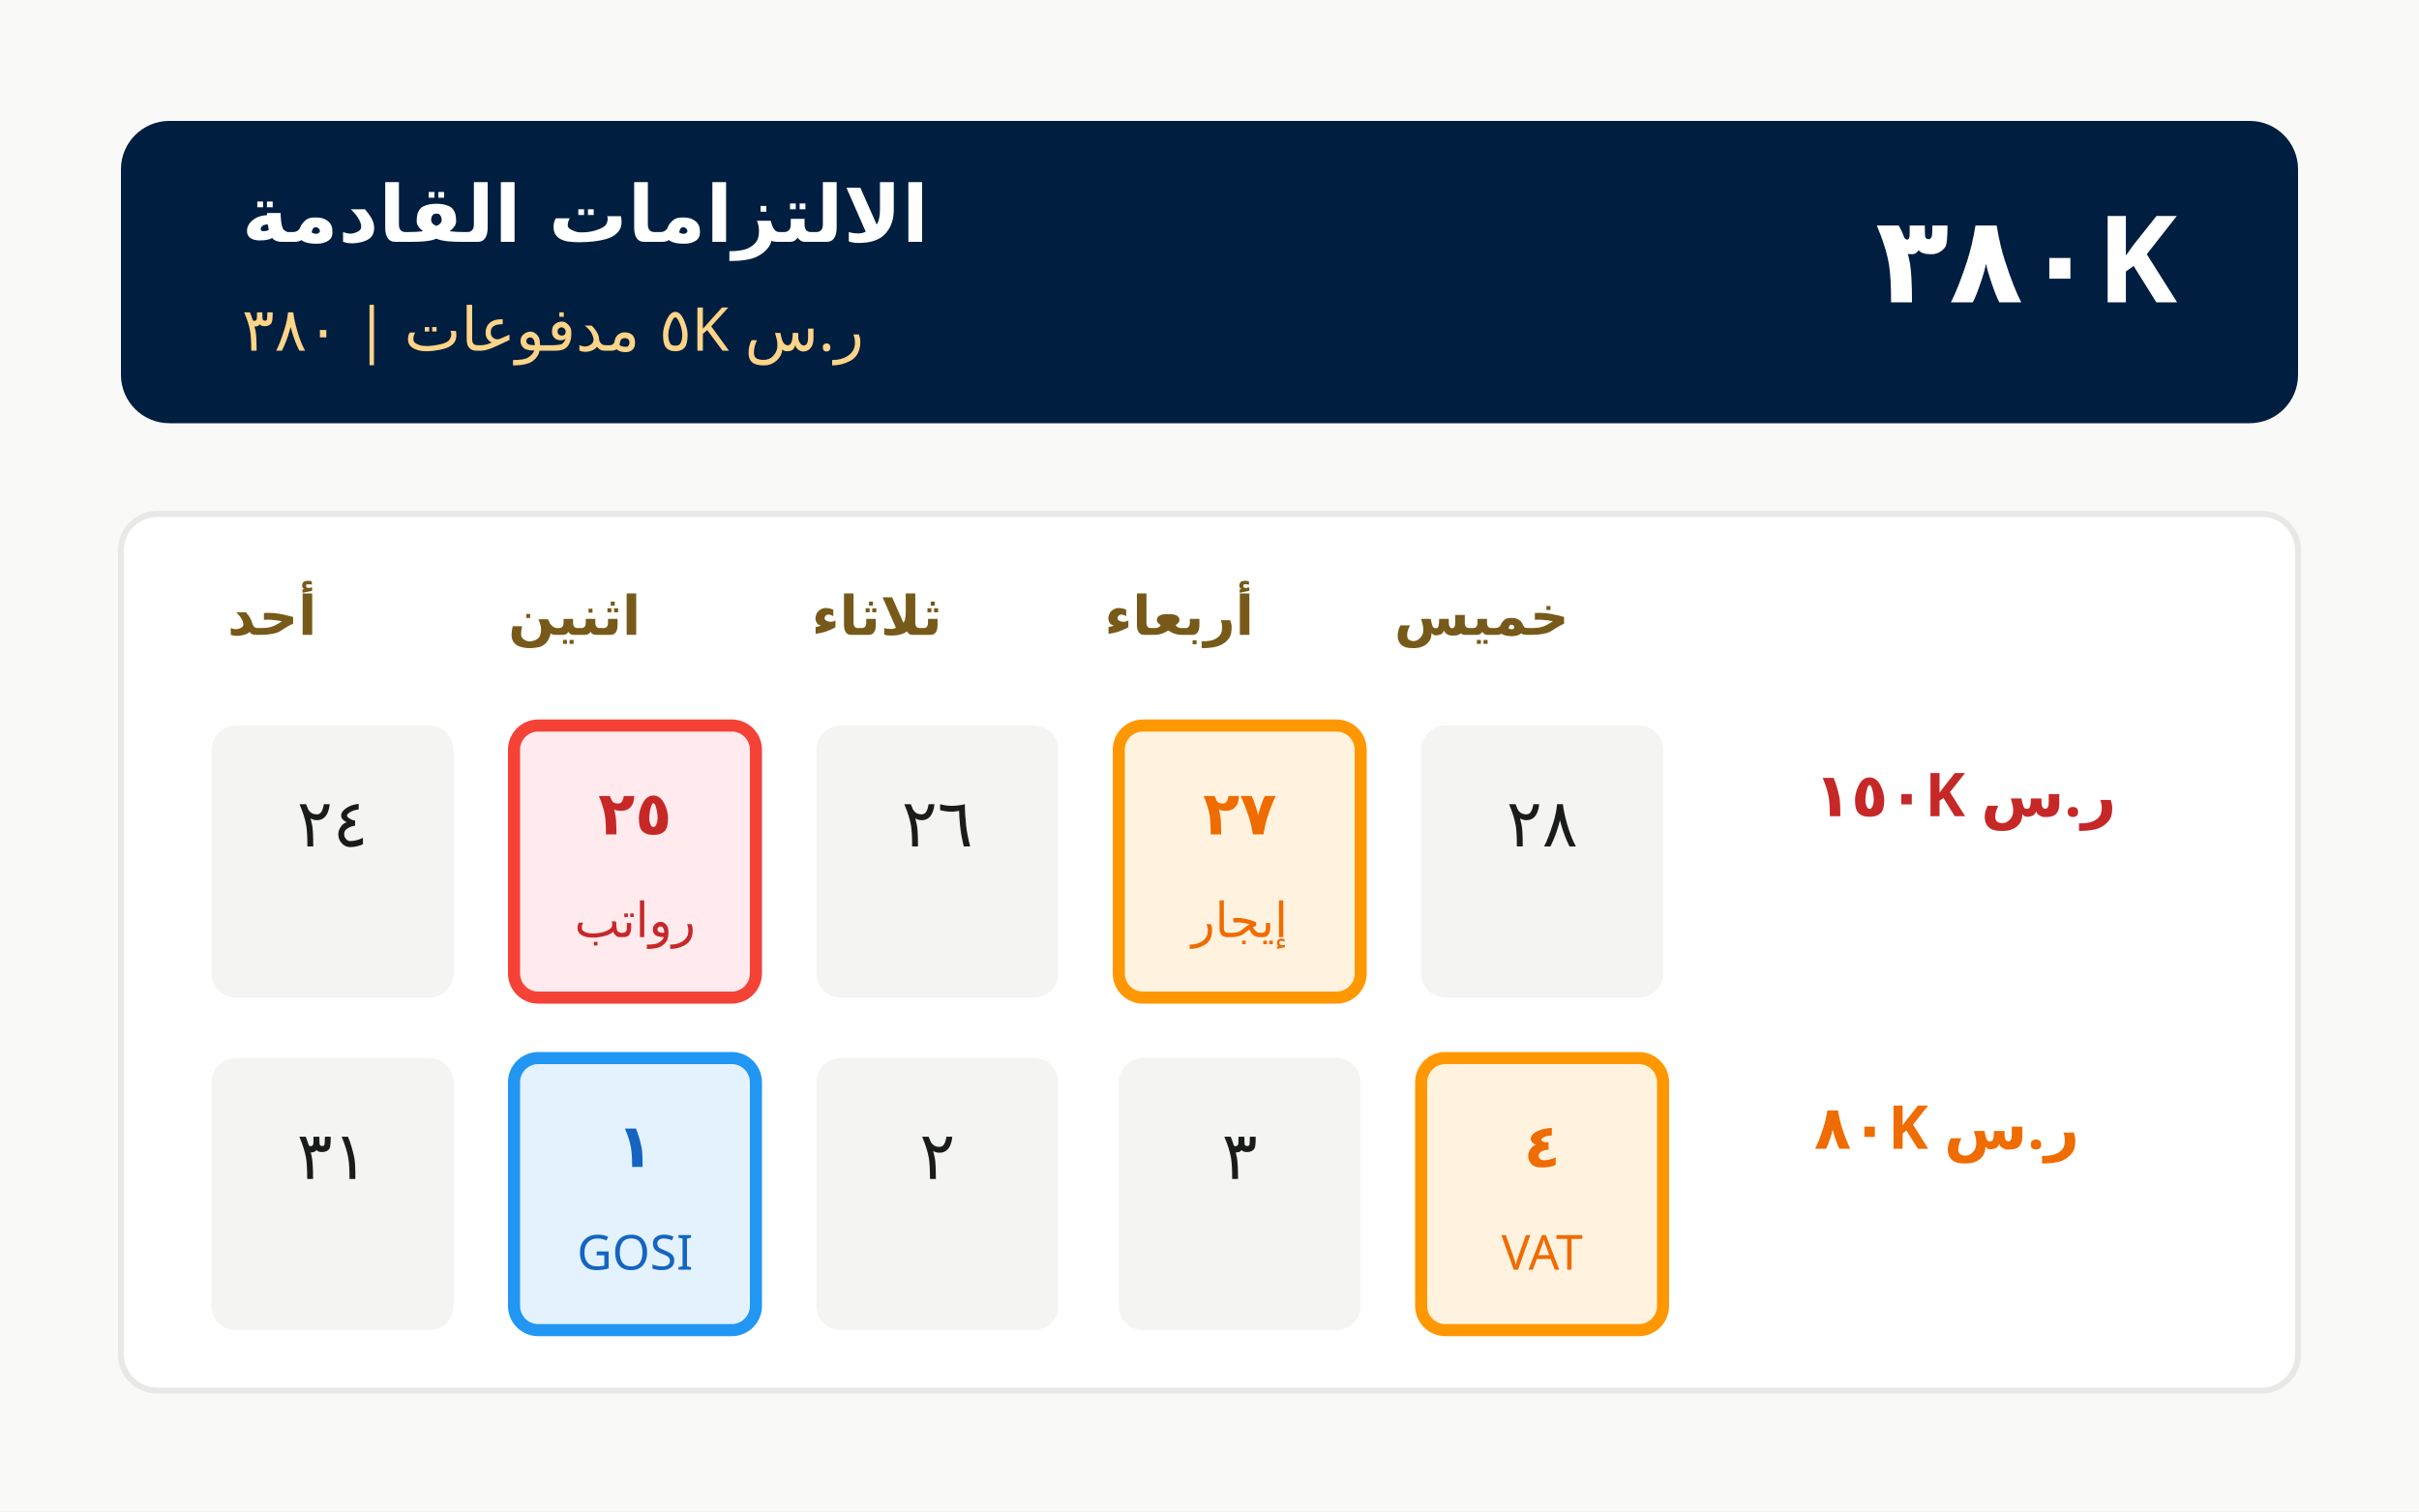
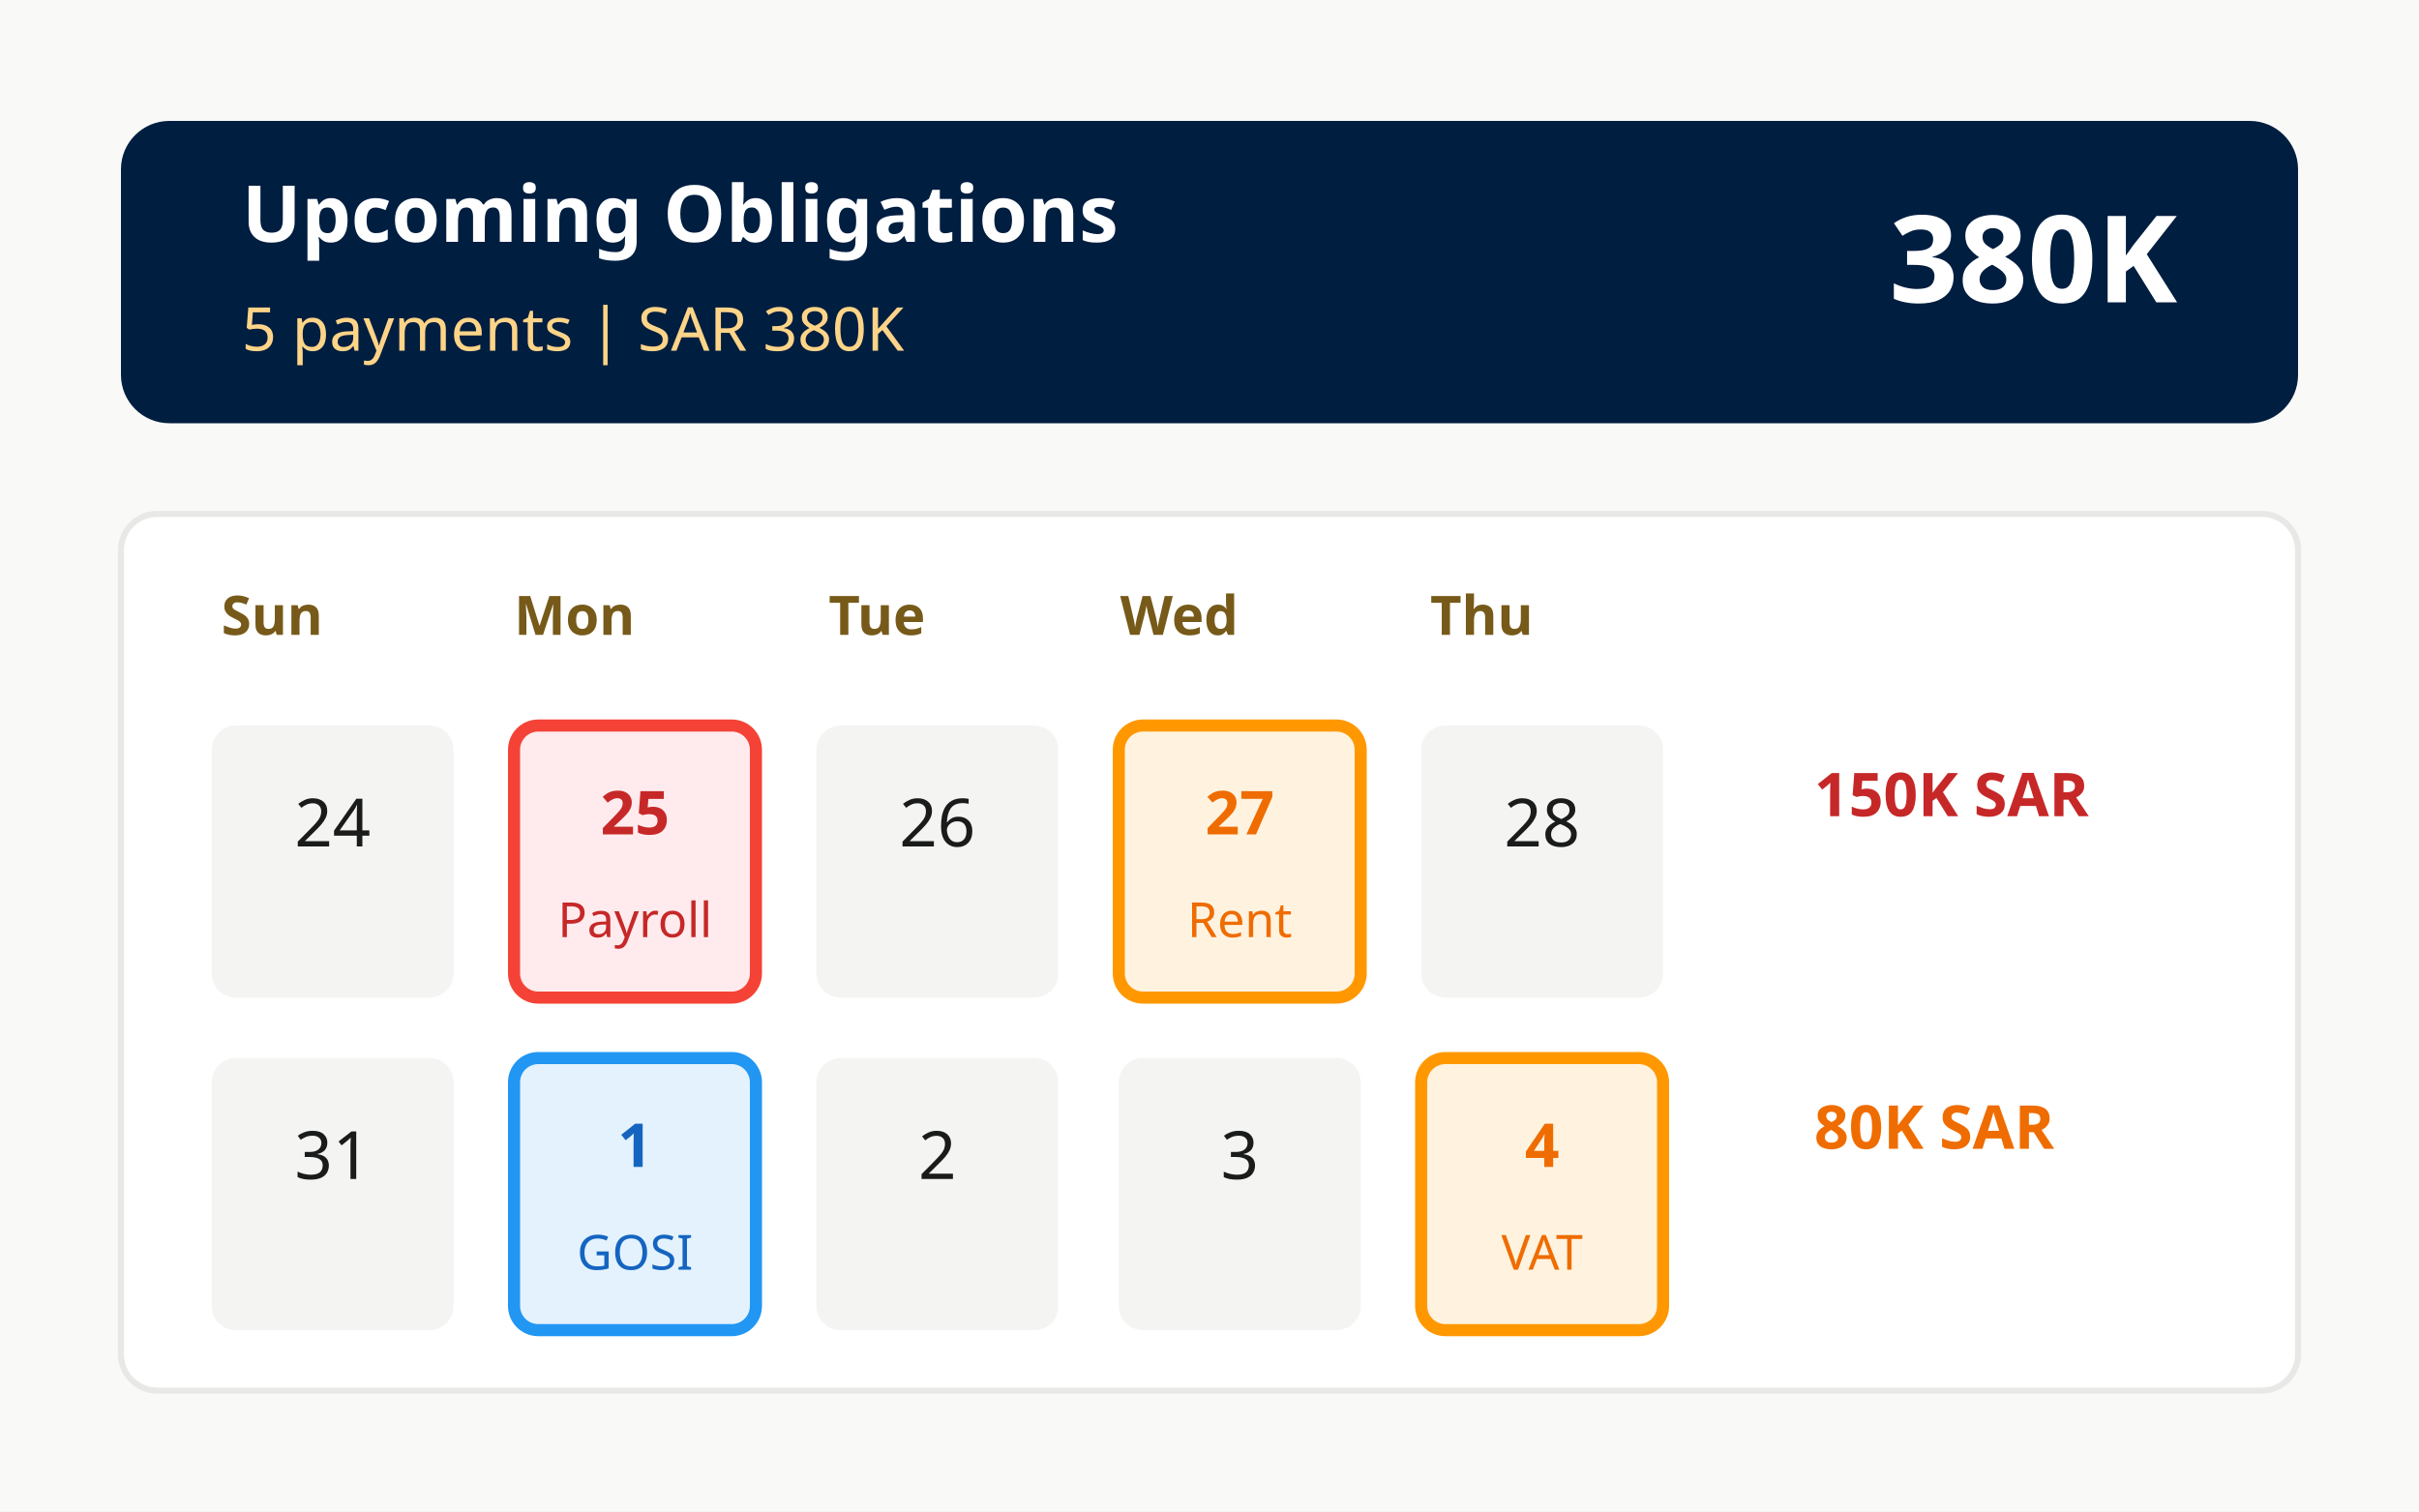
<svg xmlns="http://www.w3.org/2000/svg" viewBox="0 0 400 250">
  <rect width="400" height="250" fill="#f9f9f7" />
  <rect x="20" y="20" width="360" height="50" rx="8" fill="#001e40" />
-   <text x="40" y="40" fill="white" font-size="13" font-weight="bold" font-family="Tajawal, sans-serif">الالتزامات القادمة</text>
-   <text x="40" y="58" fill="#fed488" font-size="10" font-family="Tajawal, sans-serif">٥ مدفوعات | ٣٨٠K ر.س</text>
-   <text x="360" y="50" fill="white" font-size="20" font-weight="bold" font-family="Tajawal, sans-serif" text-anchor="end">٣٨٠K</text>
+   <text x="40" y="40" fill="white" font-size="13" font-weight="bold" font-family="Manrope, sans-serif">Upcoming Obligations</text>
+   <text x="40" y="58" fill="#fed488" font-size="10" font-family="Manrope, sans-serif">5 payments | SAR 380K</text>
+   <text x="360" y="50" fill="white" font-size="20" font-weight="bold" font-family="Manrope, sans-serif" text-anchor="end">380K</text>
  <rect x="20" y="85" width="360" height="145" rx="6" fill="white" stroke="#e8e8e6" stroke-width="1" />
-   <text x="45" y="105" fill="#775a19" font-size="9" font-weight="600" font-family="Tajawal, sans-serif" text-anchor="middle">أحد</text>
-   <text x="95" y="105" fill="#775a19" font-size="9" font-weight="600" font-family="Tajawal, sans-serif" text-anchor="middle">اثنين</text>
-   <text x="145" y="105" fill="#775a19" font-size="9" font-weight="600" font-family="Tajawal, sans-serif" text-anchor="middle">ثلاثاء</text>
-   <text x="195" y="105" fill="#775a19" font-size="9" font-weight="600" font-family="Tajawal, sans-serif" text-anchor="middle">أربعاء</text>
-   <text x="245" y="105" fill="#775a19" font-size="9" font-weight="600" font-family="Tajawal, sans-serif" text-anchor="middle">خميس</text>
+   <text x="45" y="105" fill="#775a19" font-size="9" font-weight="600" font-family="Manrope, sans-serif" text-anchor="middle">Sun</text>
+   <text x="95" y="105" fill="#775a19" font-size="9" font-weight="600" font-family="Manrope, sans-serif" text-anchor="middle">Mon</text>
+   <text x="145" y="105" fill="#775a19" font-size="9" font-weight="600" font-family="Manrope, sans-serif" text-anchor="middle">Tue</text>
+   <text x="195" y="105" fill="#775a19" font-size="9" font-weight="600" font-family="Manrope, sans-serif" text-anchor="middle">Wed</text>
+   <text x="245" y="105" fill="#775a19" font-size="9" font-weight="600" font-family="Manrope, sans-serif" text-anchor="middle">Thu</text>
  <rect x="35" y="120" width="40" height="45" rx="4" fill="#f4f4f2" />
-   <text x="55" y="140" fill="#1a1c1b" font-size="11" font-family="Tajawal, sans-serif" text-anchor="middle">٢٤</text>
+   <text x="55" y="140" fill="#1a1c1b" font-size="11" font-family="Manrope, sans-serif" text-anchor="middle">24</text>
  <rect x="85" y="120" width="40" height="45" rx="4" fill="#ffebee" stroke="#f44336" stroke-width="2" />
-   <text x="105" y="138" fill="#c62828" font-size="10" font-weight="bold" font-family="Tajawal, sans-serif" text-anchor="middle">٢٥</text>
-   <text x="105" y="155" fill="#c62828" font-size="8" font-family="Tajawal, sans-serif" text-anchor="middle">رواتب</text>
+   <text x="105" y="138" fill="#c62828" font-size="10" font-weight="bold" font-family="Manrope, sans-serif" text-anchor="middle">25</text>
+   <text x="105" y="155" fill="#c62828" font-size="8" font-family="Manrope, sans-serif" text-anchor="middle">Payroll</text>
  <rect x="135" y="120" width="40" height="45" rx="4" fill="#f4f4f2" />
-   <text x="155" y="140" fill="#1a1c1b" font-size="11" font-family="Tajawal, sans-serif" text-anchor="middle">٢٦</text>
+   <text x="155" y="140" fill="#1a1c1b" font-size="11" font-family="Manrope, sans-serif" text-anchor="middle">26</text>
  <rect x="185" y="120" width="40" height="45" rx="4" fill="#fff3e0" stroke="#ff9800" stroke-width="2" />
-   <text x="205" y="138" fill="#ef6c00" font-size="10" font-weight="bold" font-family="Tajawal, sans-serif" text-anchor="middle">٢٧</text>
-   <text x="205" y="155" fill="#ef6c00" font-size="8" font-family="Tajawal, sans-serif" text-anchor="middle">إيجار</text>
+   <text x="205" y="138" fill="#ef6c00" font-size="10" font-weight="bold" font-family="Manrope, sans-serif" text-anchor="middle">27</text>
+   <text x="205" y="155" fill="#ef6c00" font-size="8" font-family="Manrope, sans-serif" text-anchor="middle">Rent</text>
  <rect x="235" y="120" width="40" height="45" rx="4" fill="#f4f4f2" />
-   <text x="255" y="140" fill="#1a1c1b" font-size="11" font-family="Tajawal, sans-serif" text-anchor="middle">٢٨</text>
+   <text x="255" y="140" fill="#1a1c1b" font-size="11" font-family="Manrope, sans-serif" text-anchor="middle">28</text>
  <rect x="35" y="175" width="40" height="45" rx="4" fill="#f4f4f2" />
-   <text x="55" y="195" fill="#1a1c1b" font-size="11" font-family="Tajawal, sans-serif" text-anchor="middle">٣١</text>
+   <text x="55" y="195" fill="#1a1c1b" font-size="11" font-family="Manrope, sans-serif" text-anchor="middle">31</text>
  <rect x="85" y="175" width="40" height="45" rx="4" fill="#e3f2fd" stroke="#2196f3" stroke-width="2" />
-   <text x="105" y="193" fill="#1565c0" font-size="10" font-weight="bold" font-family="Tajawal, sans-serif" text-anchor="middle">١</text>
-   <text x="105" y="210" fill="#1565c0" font-size="8" font-family="Tajawal, sans-serif" text-anchor="middle">GOSI</text>
+   <text x="105" y="193" fill="#1565c0" font-size="10" font-weight="bold" font-family="Manrope, sans-serif" text-anchor="middle">1</text>
+   <text x="105" y="210" fill="#1565c0" font-size="8" font-family="Manrope, sans-serif" text-anchor="middle">GOSI</text>
  <rect x="135" y="175" width="40" height="45" rx="4" fill="#f4f4f2" />
-   <text x="155" y="195" fill="#1a1c1b" font-size="11" font-family="Tajawal, sans-serif" text-anchor="middle">٢</text>
+   <text x="155" y="195" fill="#1a1c1b" font-size="11" font-family="Manrope, sans-serif" text-anchor="middle">2</text>
  <rect x="185" y="175" width="40" height="45" rx="4" fill="#f4f4f2" />
-   <text x="205" y="195" fill="#1a1c1b" font-size="11" font-family="Tajawal, sans-serif" text-anchor="middle">٣</text>
+   <text x="205" y="195" fill="#1a1c1b" font-size="11" font-family="Manrope, sans-serif" text-anchor="middle">3</text>
  <rect x="235" y="175" width="40" height="45" rx="4" fill="#fff3e0" stroke="#ff9800" stroke-width="2" />
-   <text x="255" y="193" fill="#ef6c00" font-size="10" font-weight="bold" font-family="Tajawal, sans-serif" text-anchor="middle">٤</text>
-   <text x="255" y="210" fill="#ef6c00" font-size="8" font-family="Tajawal, sans-serif" text-anchor="middle">VAT</text>
-   <text x="300" y="135" fill="#c62828" font-size="10" font-weight="600" font-family="Tajawal, sans-serif">١٥٠K ر.س</text>
-   <text x="300" y="190" fill="#ef6c00" font-size="10" font-weight="600" font-family="Tajawal, sans-serif">٨٠K ر.س</text>
+   <text x="255" y="193" fill="#ef6c00" font-size="10" font-weight="bold" font-family="Manrope, sans-serif" text-anchor="middle">4</text>
+   <text x="255" y="210" fill="#ef6c00" font-size="8" font-family="Manrope, sans-serif" text-anchor="middle">VAT</text>
+   <text x="300" y="135" fill="#c62828" font-size="10" font-weight="600" font-family="Manrope, sans-serif">150K SAR</text>
+   <text x="300" y="190" fill="#ef6c00" font-size="10" font-weight="600" font-family="Manrope, sans-serif">80K SAR</text>
</svg>
